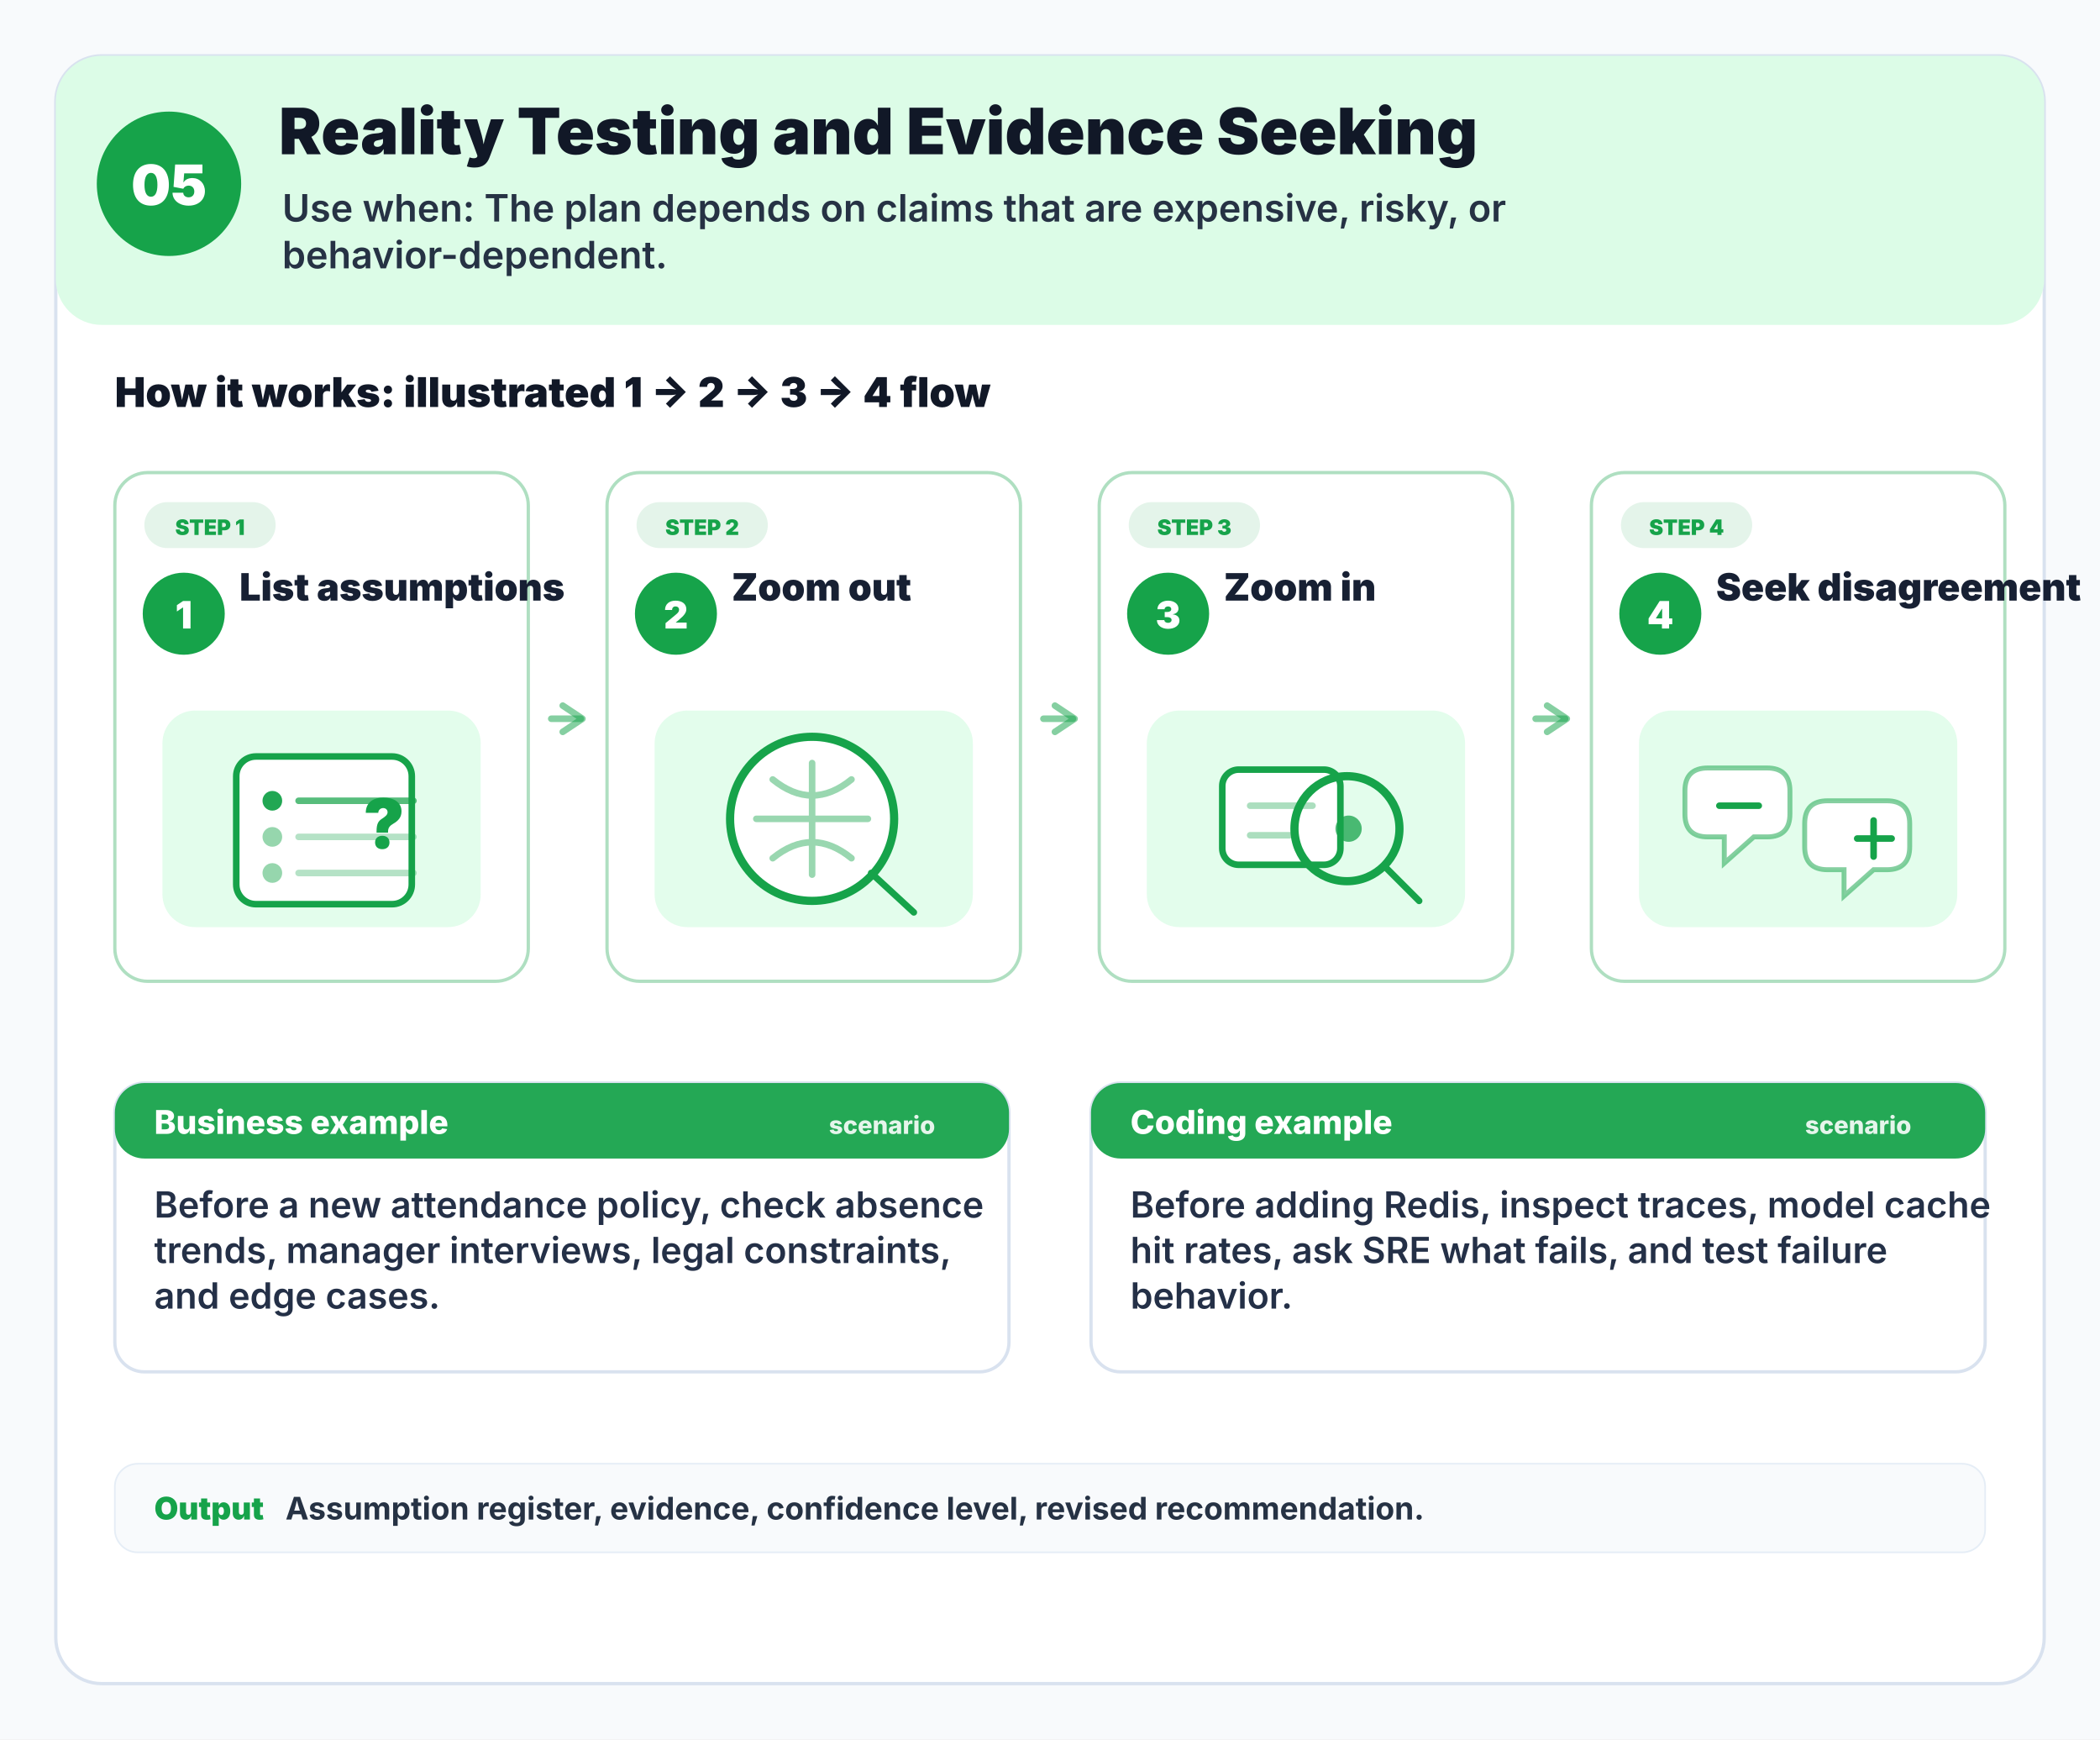
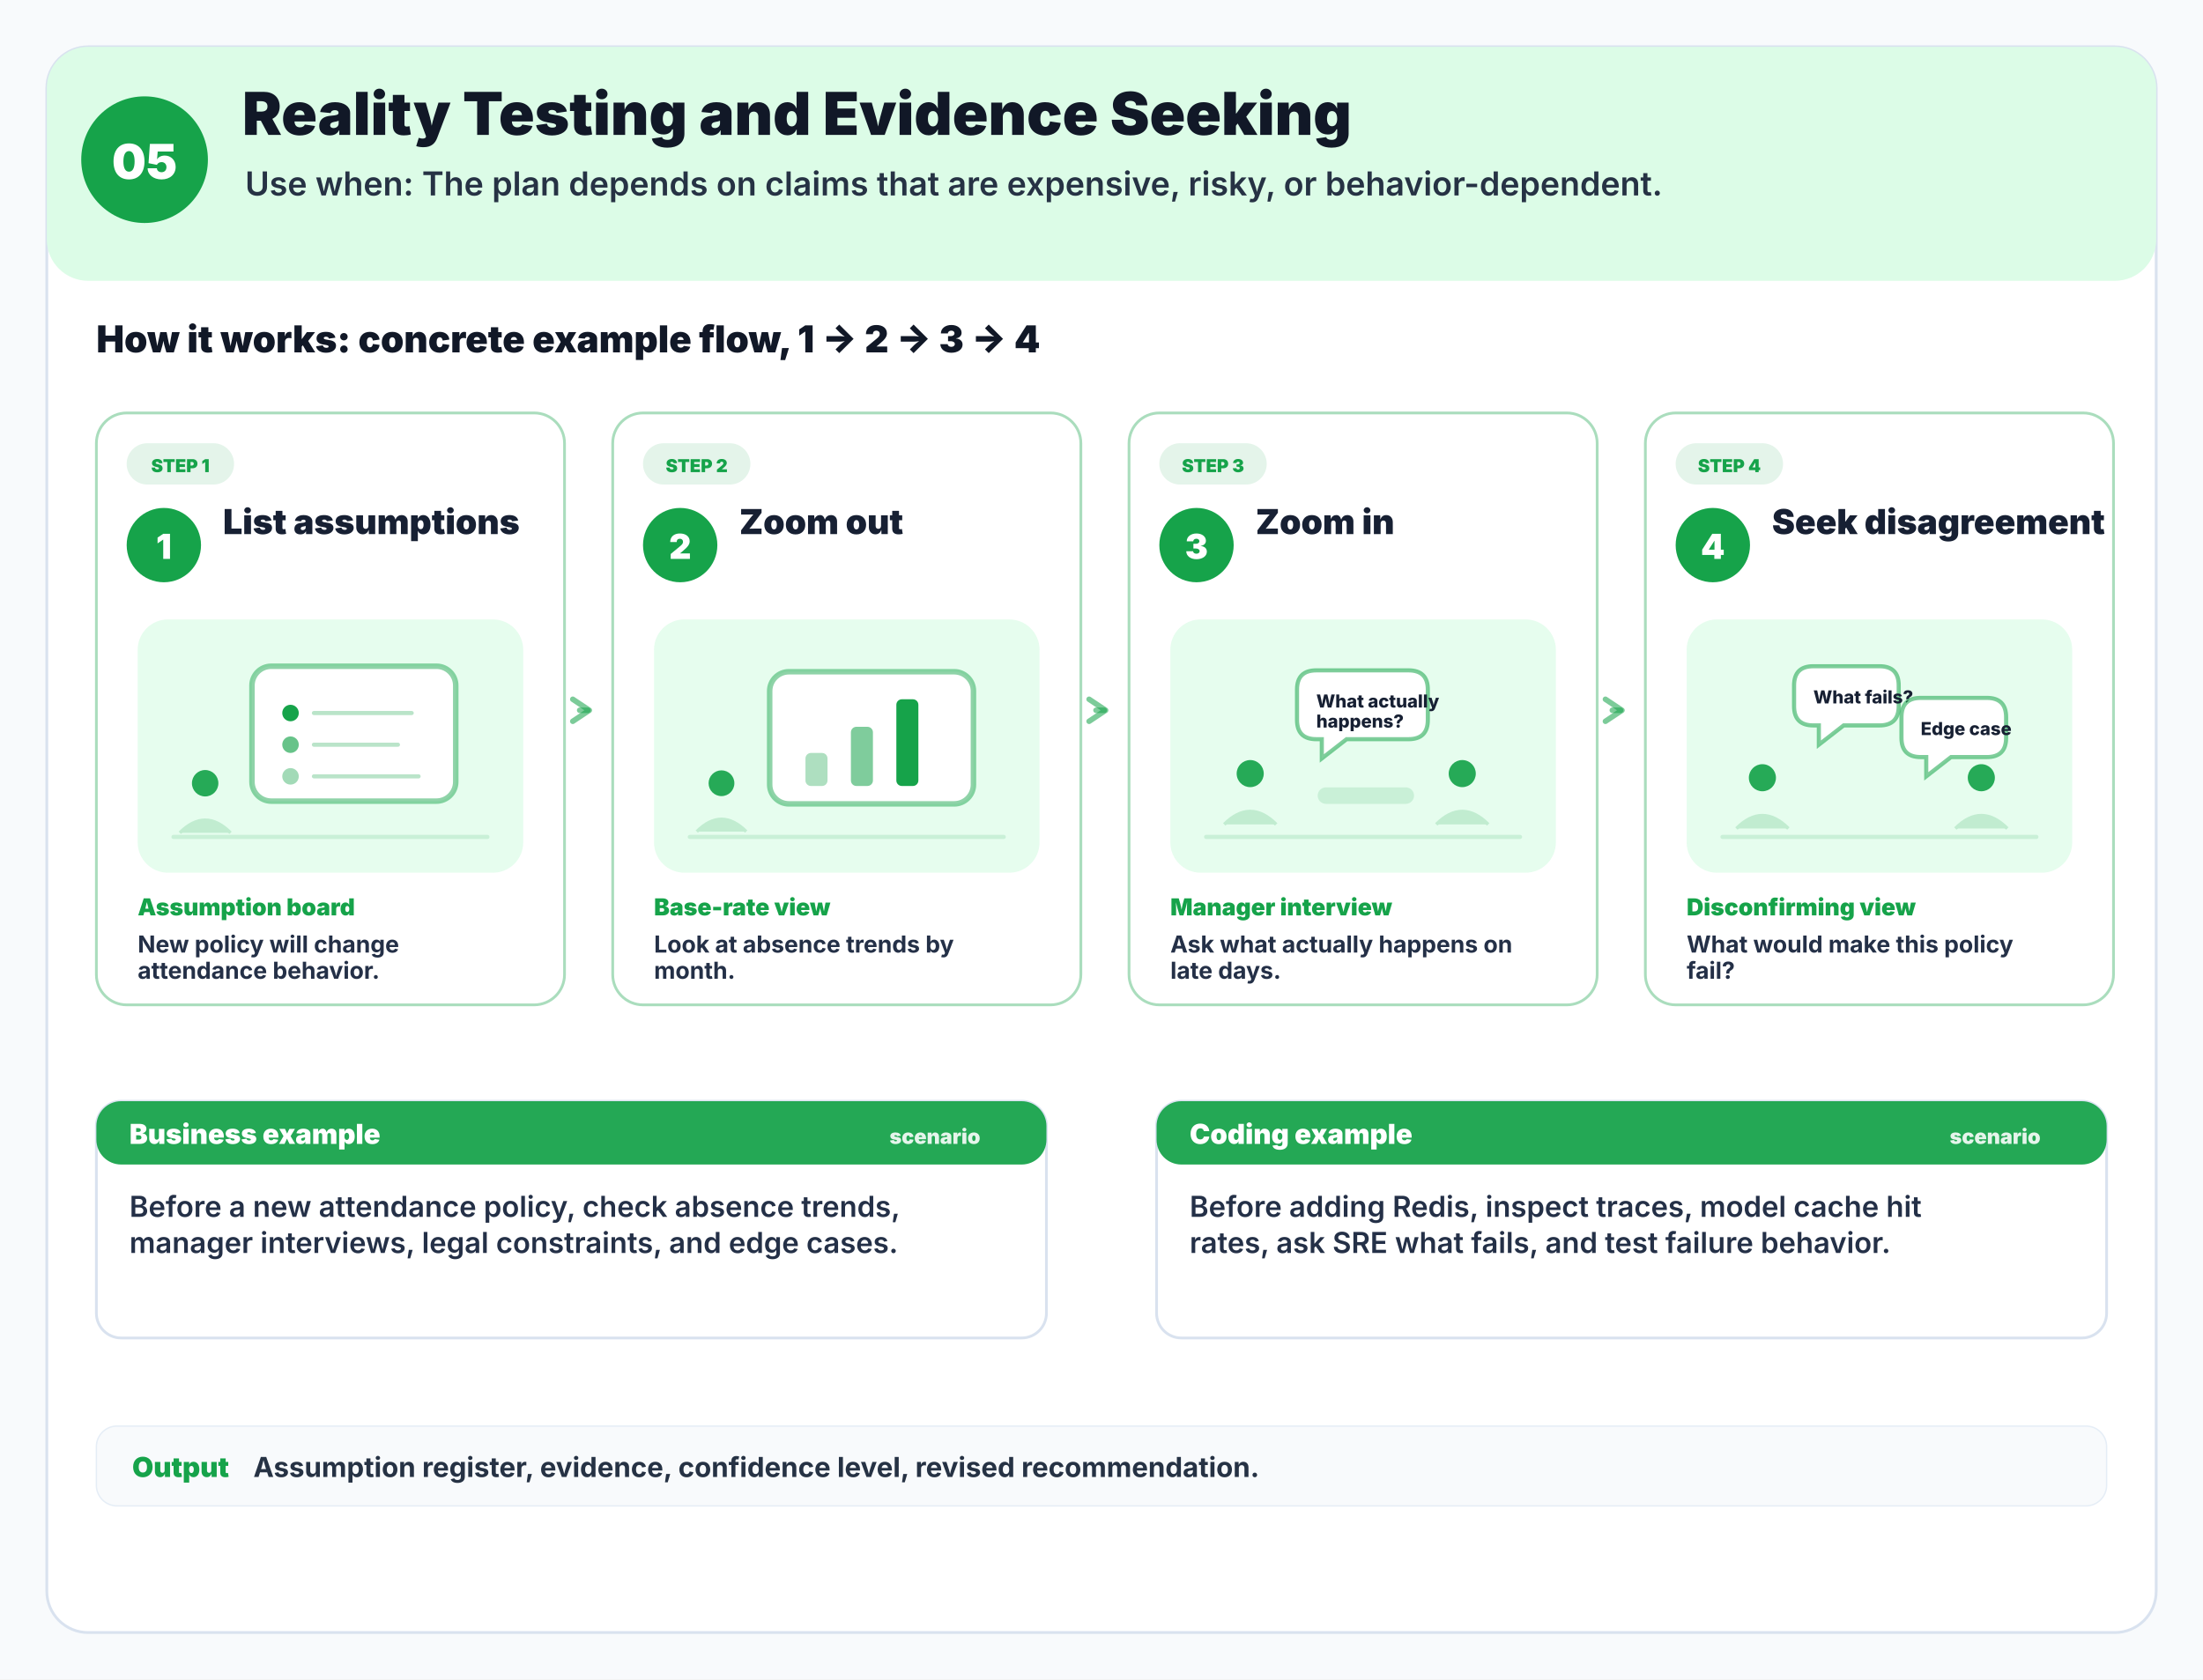
- <svg xmlns="http://www.w3.org/2000/svg" width="1280" height="1060" viewBox="0 0 1280 1060" role="img" aria-labelledby="title desc">
+ <svg xmlns="http://www.w3.org/2000/svg" width="1600" height="1220" viewBox="0 0 1600 1220" role="img" aria-labelledby="title desc">
  <style>
    .frame-card .frame-bg { transition: stroke-width 160ms ease, filter 160ms ease; }
    .frame-card:hover .frame-bg { stroke-width: 4; filter: url(#softShadow); }
    @media (prefers-reduced-motion: reduce) {
      .frame-card .frame-bg { transition: none; }
    }
  </style>
  <defs>
    <filter id="softShadow" x="-8%" y="-18%" width="116%" height="140%">
      <feDropShadow dx="0" dy="8" stdDeviation="8" flood-color="#0f172a" flood-opacity="0.13" />
    </filter>
  </defs>
-   <rect width="1280" height="1060" fill="#f8fafc" />
-   <rect x="34" y="34" width="1212" height="992" rx="28" fill="#ffffff" stroke="#d9e2ef" stroke-width="2" />
-   <rect x="34" y="34" width="1212" height="164" rx="28" fill="#dcfce7" />
-   <circle cx="103" cy="112" r="44" fill="#16a34a" />
-   <text x="103" y="125" text-anchor="middle" font-size="34" font-weight="900" fill="#ffffff" font-family="Inter, ui-sans-serif, system-ui">05</text>
-   <text x="170" y="94" font-size="39" font-weight="900" fill="#111827" font-family="Inter, ui-sans-serif, system-ui">Reality Testing and Evidence Seeking</text>
-   <text x="172" y="135" text-anchor="start" font-size="23" font-weight="560" fill="#263244" font-family="Inter, ui-sans-serif, system-ui, -apple-system, BlinkMacSystemFont, Segoe UI, Arial, sans-serif">
-     <tspan x="172" dy="0">Use when: The plan depends on claims that are expensive, risky, or</tspan>
-     <tspan x="172" dy="28.52">behavior-dependent.</tspan>
+   <rect width="1600" height="1220" fill="#f8fafc" />
+   <rect x="34" y="34" width="1532" height="1152" rx="30" fill="#ffffff" stroke="#d9e2ef" stroke-width="2" />
+   <rect x="34" y="34" width="1532" height="170" rx="30" fill="#dcfce7" />
+   <circle cx="105" cy="116" r="46" fill="#16a34a" />
+   <text x="105" y="130" text-anchor="middle" font-size="35" font-weight="900" fill="#ffffff" font-family="Inter, ui-sans-serif, system-ui">05</text>
+   <text x="176" y="98" font-size="43" font-weight="900" fill="#111827" font-family="Inter, ui-sans-serif, system-ui">Reality Testing and Evidence Seeking</text>
+   <text x="178" y="142" text-anchor="start" font-size="24" font-weight="610" fill="#263244" font-family="Inter, ui-sans-serif, system-ui, -apple-system, BlinkMacSystemFont, Segoe UI, Arial, sans-serif">
+     <tspan x="178" dy="0">Use when: The plan depends on claims that are expensive, risky, or behavior-dependent.</tspan>
  </text>
-   <text x="70" y="248" font-size="25" font-weight="900" fill="#111827" font-family="Inter, ui-sans-serif, system-ui">How it works: illustrated 1 -&gt; 2 -&gt; 3 -&gt; 4 flow</text>
+   <text x="70" y="256" font-size="27" font-weight="900" fill="#111827" font-family="Inter, ui-sans-serif, system-ui">How it works: concrete example flow, 1 -&gt; 2 -&gt; 3 -&gt; 4</text>
  <g class="frame-card">
-     <rect class="frame-bg" x="70" y="288" width="252" height="310" rx="20" fill="#ffffff" stroke="#16a34a" stroke-opacity="0.34" stroke-width="2" />
-     <rect x="88" y="306" width="80" height="28" rx="14" fill="#16a34a" opacity="0.12" />
-     <text x="128" y="326" text-anchor="middle" font-size="13" font-weight="900" fill="#16a34a" letter-spacing="0" font-family="Inter, ui-sans-serif, system-ui">STEP 1</text>
-     <circle cx="112" cy="374" r="25" fill="#16a34a" />
-     <text x="112" y="383" text-anchor="middle" font-size="23" font-weight="900" fill="#ffffff" font-family="Inter, ui-sans-serif, system-ui">1</text>
-     <text x="146" y="366" text-anchor="start" font-size="23" font-weight="850" fill="#172033" font-family="Inter, ui-sans-serif, system-ui, -apple-system, BlinkMacSystemFont, Segoe UI, Arial, sans-serif">
-       <tspan x="146" dy="0">List assumptions</tspan>
+     <rect class="frame-bg" x="70" y="300" width="340" height="430" rx="22" fill="#ffffff" stroke="#16a34a" stroke-opacity="0.36" stroke-width="2" />
+     <rect x="92" y="322" width="78" height="30" rx="15" fill="#16a34a" opacity="0.12" />
+     <text x="131" y="343" text-anchor="middle" font-size="13" font-weight="900" fill="#16a34a" letter-spacing="0" font-family="Inter, ui-sans-serif, system-ui">STEP 1</text>
+     <circle cx="119" cy="396" r="27" fill="#16a34a" />
+     <text x="119" y="406" text-anchor="middle" font-size="25" font-weight="900" fill="#ffffff" font-family="Inter, ui-sans-serif, system-ui">1</text>
+     <text x="162" y="388" text-anchor="start" font-size="25" font-weight="880" fill="#172033" font-family="Inter, ui-sans-serif, system-ui, -apple-system, BlinkMacSystemFont, Segoe UI, Arial, sans-serif">
+       <tspan x="162" dy="0">List assumptions</tspan>
    </text>
    <g class="step-art">
-       <rect x="99" y="433" width="194" height="132" rx="20" fill="#dcfce7" opacity="0.8" />
-       <g transform="translate(99, 433)">
-         <rect x="45" y="28" width="107" height="90" rx="12" fill="#ffffff" stroke="#16a34a" stroke-width="4" />
-         <circle cx="67" cy="55" r="6" fill="#16a34a" opacity="0.95" />
-         <line x1="83" y1="55" x2="153" y2="55" stroke="#16a34a" stroke-width="4" stroke-linecap="round" stroke-linejoin="round" fill="none" opacity="0.72" />
-         <circle cx="67" cy="77" r="6" fill="#16a34a" opacity="0.45" />
-         <line x1="83" y1="77" x2="153" y2="77" stroke="#16a34a" stroke-width="4" stroke-linecap="round" stroke-linejoin="round" fill="none" opacity="0.32" />
-         <circle cx="67" cy="99" r="6" fill="#16a34a" opacity="0.45" />
-         <line x1="83" y1="99" x2="153" y2="99" stroke="#16a34a" stroke-width="4" stroke-linecap="round" stroke-linejoin="round" fill="none" opacity="0.32" />
-         <text x="135" y="84" text-anchor="middle" font-size="42" font-weight="900" fill="#16a34a" font-family="Inter, ui-sans-serif, system-ui">?</text>
+       <rect x="100" y="450" width="280" height="184" rx="22" fill="#dcfce7" opacity="0.72" />
+       <g transform="translate(100, 450)">
+         <circle cx="49" cy="119" r="9.6" fill="#16a34a" opacity="0.92" />
+         <path d="M 30.6 155 Q 49 136.6 67.4 155" fill="#16a34a" opacity="0.18" stroke="#16a34a" stroke-width="2.4" />
+         <rect x="83" y="34" width="148" height="98" rx="14" fill="#ffffff" stroke="#16a34a" stroke-opacity="0.48" stroke-width="4" />
+         <circle cx="111" cy="68" r="6" fill="#16a34a" />
+         <circle cx="111" cy="91" r="6" fill="#16a34a" opacity="0.65" />
+         <circle cx="111" cy="114" r="6" fill="#16a34a" opacity="0.4" />
+         <path d="M 128 68 H 199 M 128 91 H 189 M 128 114 H 204" stroke="#16a34a" stroke-width="3" stroke-linecap="round" stroke-linejoin="round" fill="none" opacity="0.3" />
      </g>
+       <path d="M 126 608 H 354" stroke="#16a34a" stroke-width="3" stroke-linecap="round" stroke-linejoin="round" fill="none" opacity="0.14" />
    </g>
+     <text x="100" y="665" text-anchor="start" font-size="17" font-weight="900" fill="#16a34a" font-family="Inter, ui-sans-serif, system-ui, -apple-system, BlinkMacSystemFont, Segoe UI, Arial, sans-serif">
+       <tspan x="100" dy="0">Assumption board</tspan>
+     </text>
+     <text x="100" y="692" text-anchor="start" font-size="17" font-weight="650" fill="#243047" font-family="Inter, ui-sans-serif, system-ui, -apple-system, BlinkMacSystemFont, Segoe UI, Arial, sans-serif">
+       <tspan x="100" dy="0">New policy will change</tspan>
+       <tspan x="100" dy="19.04">attendance behavior.</tspan>
+     </text>
  </g>
  <g class="frame-card">
-     <rect class="frame-bg" x="370" y="288" width="252" height="310" rx="20" fill="#ffffff" stroke="#16a34a" stroke-opacity="0.34" stroke-width="2" />
-     <rect x="388" y="306" width="80" height="28" rx="14" fill="#16a34a" opacity="0.12" />
-     <text x="428" y="326" text-anchor="middle" font-size="13" font-weight="900" fill="#16a34a" letter-spacing="0" font-family="Inter, ui-sans-serif, system-ui">STEP 2</text>
-     <circle cx="412" cy="374" r="25" fill="#16a34a" />
-     <text x="412" y="383" text-anchor="middle" font-size="23" font-weight="900" fill="#ffffff" font-family="Inter, ui-sans-serif, system-ui">2</text>
-     <text x="446" y="366" text-anchor="start" font-size="23" font-weight="850" fill="#172033" font-family="Inter, ui-sans-serif, system-ui, -apple-system, BlinkMacSystemFont, Segoe UI, Arial, sans-serif">
-       <tspan x="446" dy="0">Zoom out</tspan>
+     <rect class="frame-bg" x="445" y="300" width="340" height="430" rx="22" fill="#ffffff" stroke="#16a34a" stroke-opacity="0.36" stroke-width="2" />
+     <rect x="467" y="322" width="78" height="30" rx="15" fill="#16a34a" opacity="0.12" />
+     <text x="506" y="343" text-anchor="middle" font-size="13" font-weight="900" fill="#16a34a" letter-spacing="0" font-family="Inter, ui-sans-serif, system-ui">STEP 2</text>
+     <circle cx="494" cy="396" r="27" fill="#16a34a" />
+     <text x="494" y="406" text-anchor="middle" font-size="25" font-weight="900" fill="#ffffff" font-family="Inter, ui-sans-serif, system-ui">2</text>
+     <text x="537" y="388" text-anchor="start" font-size="25" font-weight="880" fill="#172033" font-family="Inter, ui-sans-serif, system-ui, -apple-system, BlinkMacSystemFont, Segoe UI, Arial, sans-serif">
+       <tspan x="537" dy="0">Zoom out</tspan>
    </text>
    <g class="step-art">
-       <rect x="399" y="433" width="194" height="132" rx="20" fill="#dcfce7" opacity="0.8" />
-       <g transform="translate(399, 433)">
-         <circle cx="96" cy="66" r="50" fill="#ffffff" stroke="#16a34a" stroke-width="5" />
-         <path d="M 62 66 H 130 M 96 32 V 100 M 72 42 C 88 55 104 55 120 42 M 72 90 C 88 77 104 77 120 90" stroke="#16a34a" stroke-width="4" stroke-linecap="round" stroke-linejoin="round" fill="none" opacity="0.44" />
-         <path d="M 132 99 L 158 123" stroke="#16a34a" stroke-width="4" stroke-linecap="round" stroke-linejoin="round" fill="none" />
+       <rect x="475" y="450" width="280" height="184" rx="22" fill="#dcfce7" opacity="0.72" />
+       <g transform="translate(475, 450)">
+         <circle cx="49" cy="119" r="9.36" fill="#16a34a" opacity="0.92" />
+         <path d="M 31.06 154.1 Q 49 136.16 66.94 154.1" fill="#16a34a" opacity="0.18" stroke="#16a34a" stroke-width="2.34" />
+         <rect x="84" y="38" width="148" height="96" rx="14" fill="#ffffff" stroke="#16a34a" stroke-opacity="0.48" stroke-width="4" />
+         <rect x="110" y="97" width="16" height="24" rx="4" fill="#16a34a" opacity="0.35" />
+         <rect x="143" y="78" width="16" height="43" rx="4" fill="#16a34a" opacity="0.55" />
+         <rect x="176" y="58" width="16" height="63" rx="4" fill="#16a34a" />
      </g>
+       <path d="M 501 608 H 729" stroke="#16a34a" stroke-width="3" stroke-linecap="round" stroke-linejoin="round" fill="none" opacity="0.14" />
    </g>
+     <text x="475" y="665" text-anchor="start" font-size="17" font-weight="900" fill="#16a34a" font-family="Inter, ui-sans-serif, system-ui, -apple-system, BlinkMacSystemFont, Segoe UI, Arial, sans-serif">
+       <tspan x="475" dy="0">Base-rate view</tspan>
+     </text>
+     <text x="475" y="692" text-anchor="start" font-size="17" font-weight="650" fill="#243047" font-family="Inter, ui-sans-serif, system-ui, -apple-system, BlinkMacSystemFont, Segoe UI, Arial, sans-serif">
+       <tspan x="475" dy="0">Look at absence trends by</tspan>
+       <tspan x="475" dy="19.04">month.</tspan>
+     </text>
  </g>
  <g class="frame-card">
-     <rect class="frame-bg" x="670" y="288" width="252" height="310" rx="20" fill="#ffffff" stroke="#16a34a" stroke-opacity="0.34" stroke-width="2" />
-     <rect x="688" y="306" width="80" height="28" rx="14" fill="#16a34a" opacity="0.12" />
-     <text x="728" y="326" text-anchor="middle" font-size="13" font-weight="900" fill="#16a34a" letter-spacing="0" font-family="Inter, ui-sans-serif, system-ui">STEP 3</text>
-     <circle cx="712" cy="374" r="25" fill="#16a34a" />
-     <text x="712" y="383" text-anchor="middle" font-size="23" font-weight="900" fill="#ffffff" font-family="Inter, ui-sans-serif, system-ui">3</text>
-     <text x="746" y="366" text-anchor="start" font-size="23" font-weight="850" fill="#172033" font-family="Inter, ui-sans-serif, system-ui, -apple-system, BlinkMacSystemFont, Segoe UI, Arial, sans-serif">
-       <tspan x="746" dy="0">Zoom in</tspan>
+     <rect class="frame-bg" x="820" y="300" width="340" height="430" rx="22" fill="#ffffff" stroke="#16a34a" stroke-opacity="0.36" stroke-width="2" />
+     <rect x="842" y="322" width="78" height="30" rx="15" fill="#16a34a" opacity="0.12" />
+     <text x="881" y="343" text-anchor="middle" font-size="13" font-weight="900" fill="#16a34a" letter-spacing="0" font-family="Inter, ui-sans-serif, system-ui">STEP 3</text>
+     <circle cx="869" cy="396" r="27" fill="#16a34a" />
+     <text x="869" y="406" text-anchor="middle" font-size="25" font-weight="900" fill="#ffffff" font-family="Inter, ui-sans-serif, system-ui">3</text>
+     <text x="912" y="388" text-anchor="start" font-size="25" font-weight="880" fill="#172033" font-family="Inter, ui-sans-serif, system-ui, -apple-system, BlinkMacSystemFont, Segoe UI, Arial, sans-serif">
+       <tspan x="912" dy="0">Zoom in</tspan>
    </text>
    <g class="step-art">
-       <rect x="699" y="433" width="194" height="132" rx="20" fill="#dcfce7" opacity="0.8" />
-       <g transform="translate(699, 433)">
-         <rect x="46" y="36" width="72" height="58" rx="10" fill="#ffffff" stroke="#16a34a" stroke-width="4" />
-         <circle cx="122" cy="72" r="32" fill="none" stroke="#16a34a" stroke-width="5" />
-         <path d="M 145 95 L 166 116" stroke="#16a34a" stroke-width="4" stroke-linecap="round" stroke-linejoin="round" fill="none" />
-         <path d="M 63 58 H 101 M 63 76 H 87" stroke="#16a34a" stroke-width="4" stroke-linecap="round" stroke-linejoin="round" fill="none" opacity="0.36" />
-         <circle cx="123" cy="72" r="8" fill="#16a34a" opacity="0.75" />
+       <rect x="850" y="450" width="280" height="184" rx="22" fill="#dcfce7" opacity="0.72" />
+       <g transform="translate(850, 450)">
+         <circle cx="58" cy="112" r="9.84" fill="#16a34a" opacity="0.92" />
+         <path d="M 39.14 148.9 Q 58 130.04 76.86 148.9" fill="#16a34a" opacity="0.18" stroke="#16a34a" stroke-width="2.46" />
+         <circle cx="212" cy="112" r="9.84" fill="#16a34a" opacity="0.92" />
+         <path d="M 193.14 148.9 Q 212 130.04 230.86 148.9" fill="#16a34a" opacity="0.18" stroke="#16a34a" stroke-width="2.46" />
+         <path d="M 106 37 H 173 Q 187 37 187 51 V 73 Q 187 87 173 87 H 128 L 110 101 V 87 H 106 Q 92 87 92 73 V 51 Q 92 37 106 37 Z" fill="#ffffff" stroke="#16a34a" stroke-opacity="0.55" stroke-width="3" />
+         <text x="106" y="64" text-anchor="start" font-size="13" font-weight="800" fill="#172033" font-family="Inter, ui-sans-serif, system-ui, -apple-system, BlinkMacSystemFont, Segoe UI, Arial, sans-serif">
+           <tspan x="106" dy="0">What actually</tspan>
+           <tspan x="106" dy="14.56">happens?</tspan>
+         </text>
+         <rect x="107" y="122" width="70" height="12" rx="6" fill="#16a34a" opacity="0.14" />
      </g>
+       <path d="M 876 608 H 1104" stroke="#16a34a" stroke-width="3" stroke-linecap="round" stroke-linejoin="round" fill="none" opacity="0.14" />
    </g>
+     <text x="850" y="665" text-anchor="start" font-size="17" font-weight="900" fill="#16a34a" font-family="Inter, ui-sans-serif, system-ui, -apple-system, BlinkMacSystemFont, Segoe UI, Arial, sans-serif">
+       <tspan x="850" dy="0">Manager interview</tspan>
+     </text>
+     <text x="850" y="692" text-anchor="start" font-size="17" font-weight="650" fill="#243047" font-family="Inter, ui-sans-serif, system-ui, -apple-system, BlinkMacSystemFont, Segoe UI, Arial, sans-serif">
+       <tspan x="850" dy="0">Ask what actually happens on</tspan>
+       <tspan x="850" dy="19.04">late days.</tspan>
+     </text>
  </g>
  <g class="frame-card">
-     <rect class="frame-bg" x="970" y="288" width="252" height="310" rx="20" fill="#ffffff" stroke="#16a34a" stroke-opacity="0.34" stroke-width="2" />
-     <rect x="988" y="306" width="80" height="28" rx="14" fill="#16a34a" opacity="0.12" />
-     <text x="1028" y="326" text-anchor="middle" font-size="13" font-weight="900" fill="#16a34a" letter-spacing="0" font-family="Inter, ui-sans-serif, system-ui">STEP 4</text>
-     <circle cx="1012" cy="374" r="25" fill="#16a34a" />
-     <text x="1012" y="383" text-anchor="middle" font-size="23" font-weight="900" fill="#ffffff" font-family="Inter, ui-sans-serif, system-ui">4</text>
-     <text x="1046" y="366" text-anchor="start" font-size="23" font-weight="850" fill="#172033" font-family="Inter, ui-sans-serif, system-ui, -apple-system, BlinkMacSystemFont, Segoe UI, Arial, sans-serif">
-       <tspan x="1046" dy="0">Seek disagreement</tspan>
+     <rect class="frame-bg" x="1195" y="300" width="340" height="430" rx="22" fill="#ffffff" stroke="#16a34a" stroke-opacity="0.36" stroke-width="2" />
+     <rect x="1217" y="322" width="78" height="30" rx="15" fill="#16a34a" opacity="0.12" />
+     <text x="1256" y="343" text-anchor="middle" font-size="13" font-weight="900" fill="#16a34a" letter-spacing="0" font-family="Inter, ui-sans-serif, system-ui">STEP 4</text>
+     <circle cx="1244" cy="396" r="27" fill="#16a34a" />
+     <text x="1244" y="406" text-anchor="middle" font-size="25" font-weight="900" fill="#ffffff" font-family="Inter, ui-sans-serif, system-ui">4</text>
+     <text x="1287" y="388" text-anchor="start" font-size="25" font-weight="880" fill="#172033" font-family="Inter, ui-sans-serif, system-ui, -apple-system, BlinkMacSystemFont, Segoe UI, Arial, sans-serif">
+       <tspan x="1287" dy="0">Seek disagreement</tspan>
    </text>
    <g class="step-art">
-       <rect x="999" y="433" width="194" height="132" rx="20" fill="#dcfce7" opacity="0.8" />
-       <g transform="translate(999, 433)">
-         <path d="M 42 35 H 78 Q 92 35 92 49 V 63 Q 92 77 78 77 H 70 L 52 93 V 77 H 42 Q 28 77 28 63 V 49 Q 28 35 42 35 Z" fill="#ffffff" stroke="#16a34a" stroke-opacity="0.52" stroke-width="3" />
-         <path d="M 115 55 H 151 Q 165 55 165 69 V 83 Q 165 97 151 97 H 143 L 125 113 V 97 H 115 Q 101 97 101 83 V 69 Q 101 55 115 55 Z" fill="#ffffff" stroke="#16a34a" stroke-opacity="0.52" stroke-width="3" />
-         <path d="M 49 58 H 73 M 133 78 H 154 M 143 67 V 89" stroke="#16a34a" stroke-width="4" stroke-linecap="round" stroke-linejoin="round" fill="none" />
+       <rect x="1225" y="450" width="280" height="184" rx="22" fill="#dcfce7" opacity="0.72" />
+       <g transform="translate(1225, 450)">
+         <circle cx="55" cy="115" r="9.84" fill="#16a34a" opacity="0.92" />
+         <path d="M 36.14 151.9 Q 55 133.04 73.86 151.9" fill="#16a34a" opacity="0.18" stroke="#16a34a" stroke-width="2.46" />
+         <circle cx="214" cy="115" r="9.84" fill="#16a34a" opacity="0.92" />
+         <path d="M 195.14 151.9 Q 214 133.04 232.86 151.9" fill="#16a34a" opacity="0.18" stroke="#16a34a" stroke-width="2.46" />
+         <path d="M 92 34 H 140 Q 154 34 154 48 V 63 Q 154 77 140 77 H 114 L 96 91 V 77 H 92 Q 78 77 78 63 V 48 Q 78 34 92 34 Z" fill="#ffffff" stroke="#16a34a" stroke-opacity="0.55" stroke-width="3" />
+         <text x="92" y="61" text-anchor="start" font-size="13" font-weight="800" fill="#172033" font-family="Inter, ui-sans-serif, system-ui, -apple-system, BlinkMacSystemFont, Segoe UI, Arial, sans-serif">
+           <tspan x="92" dy="0">What fails?</tspan>
+         </text>
+         <path d="M 170 57 H 218 Q 232 57 232 71 V 86 Q 232 100 218 100 H 192 L 174 114 V 100 H 170 Q 156 100 156 86 V 71 Q 156 57 170 57 Z" fill="#ffffff" stroke="#16a34a" stroke-opacity="0.55" stroke-width="3" />
+         <text x="170" y="84" text-anchor="start" font-size="13" font-weight="800" fill="#172033" font-family="Inter, ui-sans-serif, system-ui, -apple-system, BlinkMacSystemFont, Segoe UI, Arial, sans-serif">
+           <tspan x="170" dy="0">Edge case</tspan>
+         </text>
      </g>
+       <path d="M 1251 608 H 1479" stroke="#16a34a" stroke-width="3" stroke-linecap="round" stroke-linejoin="round" fill="none" opacity="0.14" />
    </g>
+     <text x="1225" y="665" text-anchor="start" font-size="17" font-weight="900" fill="#16a34a" font-family="Inter, ui-sans-serif, system-ui, -apple-system, BlinkMacSystemFont, Segoe UI, Arial, sans-serif">
+       <tspan x="1225" dy="0">Disconfirming view</tspan>
+     </text>
+     <text x="1225" y="692" text-anchor="start" font-size="17" font-weight="650" fill="#243047" font-family="Inter, ui-sans-serif, system-ui, -apple-system, BlinkMacSystemFont, Segoe UI, Arial, sans-serif">
+       <tspan x="1225" dy="0">What would make this policy</tspan>
+       <tspan x="1225" dy="19.04">fail?</tspan>
+     </text>
  </g>
-   <path d="M 336 438 H 354" stroke="#16a34a" stroke-width="4" stroke-linecap="round" opacity="0.52" />
-   <path d="M 343 430 L 355 438 L 343 446" fill="none" stroke="#16a34a" stroke-width="4" stroke-linecap="round" stroke-linejoin="round" opacity="0.52" />
-   <path d="M 636 438 H 654" stroke="#16a34a" stroke-width="4" stroke-linecap="round" opacity="0.52" />
-   <path d="M 643 430 L 655 438 L 643 446" fill="none" stroke="#16a34a" stroke-width="4" stroke-linecap="round" stroke-linejoin="round" opacity="0.52" />
-   <path d="M 936 438 H 954" stroke="#16a34a" stroke-width="4" stroke-linecap="round" opacity="0.52" />
-   <path d="M 943 430 L 955 438 L 943 446" fill="none" stroke="#16a34a" stroke-width="4" stroke-linecap="round" stroke-linejoin="round" opacity="0.52" />
-   <rect x="70" y="660" width="545" height="176" rx="18" fill="#ffffff" stroke="#d9e2ef" stroke-width="2" />
-   <rect x="70" y="660" width="545" height="46" rx="18" fill="#16a34a" opacity="0.94" />
-   <text x="94" y="691" font-size="20" font-weight="800" fill="#ffffff" font-family="Inter, ui-sans-serif, system-ui">Business example</text>
-   <text x="570" y="691" text-anchor="end" font-size="15" font-weight="800" fill="#ffffff" opacity="0.88" font-family="Inter, ui-sans-serif, system-ui">scenario</text>
-   <text x="94" y="742" text-anchor="start" font-size="22" font-weight="560" fill="#243047" font-family="Inter, ui-sans-serif, system-ui, -apple-system, BlinkMacSystemFont, Segoe UI, Arial, sans-serif">
-     <tspan x="94" dy="0">Before a new attendance policy, check absence</tspan>
-     <tspan x="94" dy="27.72">trends, manager interviews, legal constraints,</tspan>
-     <tspan x="94" dy="27.72">and edge cases.</tspan>
+   <path d="M 421 516 H 427" stroke="#16a34a" stroke-width="4" stroke-linecap="round" opacity="0.56" />
+   <path d="M 416 508 L 428 516 L 416 524" fill="none" stroke="#16a34a" stroke-width="4" stroke-linecap="round" stroke-linejoin="round" opacity="0.56" />
+   <path d="M 796 516 H 802" stroke="#16a34a" stroke-width="4" stroke-linecap="round" opacity="0.56" />
+   <path d="M 791 508 L 803 516 L 791 524" fill="none" stroke="#16a34a" stroke-width="4" stroke-linecap="round" stroke-linejoin="round" opacity="0.56" />
+   <path d="M 1171 516 H 1177" stroke="#16a34a" stroke-width="4" stroke-linecap="round" opacity="0.56" />
+   <path d="M 1166 508 L 1178 516 L 1166 524" fill="none" stroke="#16a34a" stroke-width="4" stroke-linecap="round" stroke-linejoin="round" opacity="0.56" />
+   <rect x="70" y="800" width="690" height="172" rx="18" fill="#ffffff" stroke="#d9e2ef" stroke-width="2" />
+   <rect x="70" y="800" width="690" height="46" rx="18" fill="#16a34a" opacity="0.94" />
+   <text x="94" y="831" font-size="20" font-weight="850" fill="#ffffff" font-family="Inter, ui-sans-serif, system-ui">Business example</text>
+   <text x="712" y="831" text-anchor="end" font-size="15" font-weight="850" fill="#ffffff" opacity="0.88" font-family="Inter, ui-sans-serif, system-ui">scenario</text>
+   <text x="94" y="884" text-anchor="start" font-size="21" font-weight="620" fill="#243047" font-family="Inter, ui-sans-serif, system-ui, -apple-system, BlinkMacSystemFont, Segoe UI, Arial, sans-serif">
+     <tspan x="94" dy="0">Before a new attendance policy, check absence trends,</tspan>
+     <tspan x="94" dy="26.25">manager interviews, legal constraints, and edge cases.</tspan>
  </text>
-   <rect x="665" y="660" width="545" height="176" rx="18" fill="#ffffff" stroke="#d9e2ef" stroke-width="2" />
-   <rect x="665" y="660" width="545" height="46" rx="18" fill="#16a34a" opacity="0.94" />
-   <text x="689" y="691" font-size="20" font-weight="800" fill="#ffffff" font-family="Inter, ui-sans-serif, system-ui">Coding example</text>
-   <text x="1165" y="691" text-anchor="end" font-size="15" font-weight="800" fill="#ffffff" opacity="0.88" font-family="Inter, ui-sans-serif, system-ui">scenario</text>
-   <text x="689" y="742" text-anchor="start" font-size="22" font-weight="560" fill="#243047" font-family="Inter, ui-sans-serif, system-ui, -apple-system, BlinkMacSystemFont, Segoe UI, Arial, sans-serif">
-     <tspan x="689" dy="0">Before adding Redis, inspect traces, model cache</tspan>
-     <tspan x="689" dy="27.72">hit rates, ask SRE what fails, and test failure</tspan>
-     <tspan x="689" dy="27.72">behavior.</tspan>
+   <rect x="840" y="800" width="690" height="172" rx="18" fill="#ffffff" stroke="#d9e2ef" stroke-width="2" />
+   <rect x="840" y="800" width="690" height="46" rx="18" fill="#16a34a" opacity="0.94" />
+   <text x="864" y="831" font-size="20" font-weight="850" fill="#ffffff" font-family="Inter, ui-sans-serif, system-ui">Coding example</text>
+   <text x="1482" y="831" text-anchor="end" font-size="15" font-weight="850" fill="#ffffff" opacity="0.88" font-family="Inter, ui-sans-serif, system-ui">scenario</text>
+   <text x="864" y="884" text-anchor="start" font-size="21" font-weight="620" fill="#243047" font-family="Inter, ui-sans-serif, system-ui, -apple-system, BlinkMacSystemFont, Segoe UI, Arial, sans-serif">
+     <tspan x="864" dy="0">Before adding Redis, inspect traces, model cache hit</tspan>
+     <tspan x="864" dy="26.25">rates, ask SRE what fails, and test failure behavior.</tspan>
  </text>
-   <rect x="70" y="892" width="1140" height="54" rx="14" fill="#f8fafc" stroke="#e5edf6" />
-   <text x="94" y="926" font-size="19" font-weight="900" fill="#16a34a" font-family="Inter, ui-sans-serif, system-ui">Output</text>
-   <text x="174" y="926" text-anchor="start" font-size="19" font-weight="650" fill="#263244" font-family="Inter, ui-sans-serif, system-ui, -apple-system, BlinkMacSystemFont, Segoe UI, Arial, sans-serif">
-     <tspan x="174" dy="0">Assumption register, evidence, confidence level, revised recommendation.</tspan>
+   <rect x="70" y="1036" width="1460" height="58" rx="15" fill="#f8fafc" stroke="#e5edf6" />
+   <text x="96" y="1073" font-size="20" font-weight="900" fill="#16a34a" font-family="Inter, ui-sans-serif, system-ui">Output</text>
+   <text x="184" y="1073" text-anchor="start" font-size="20" font-weight="700" fill="#263244" font-family="Inter, ui-sans-serif, system-ui, -apple-system, BlinkMacSystemFont, Segoe UI, Arial, sans-serif">
+     <tspan x="184" dy="0">Assumption register, evidence, confidence level, revised recommendation.</tspan>
  </text>
</svg>
